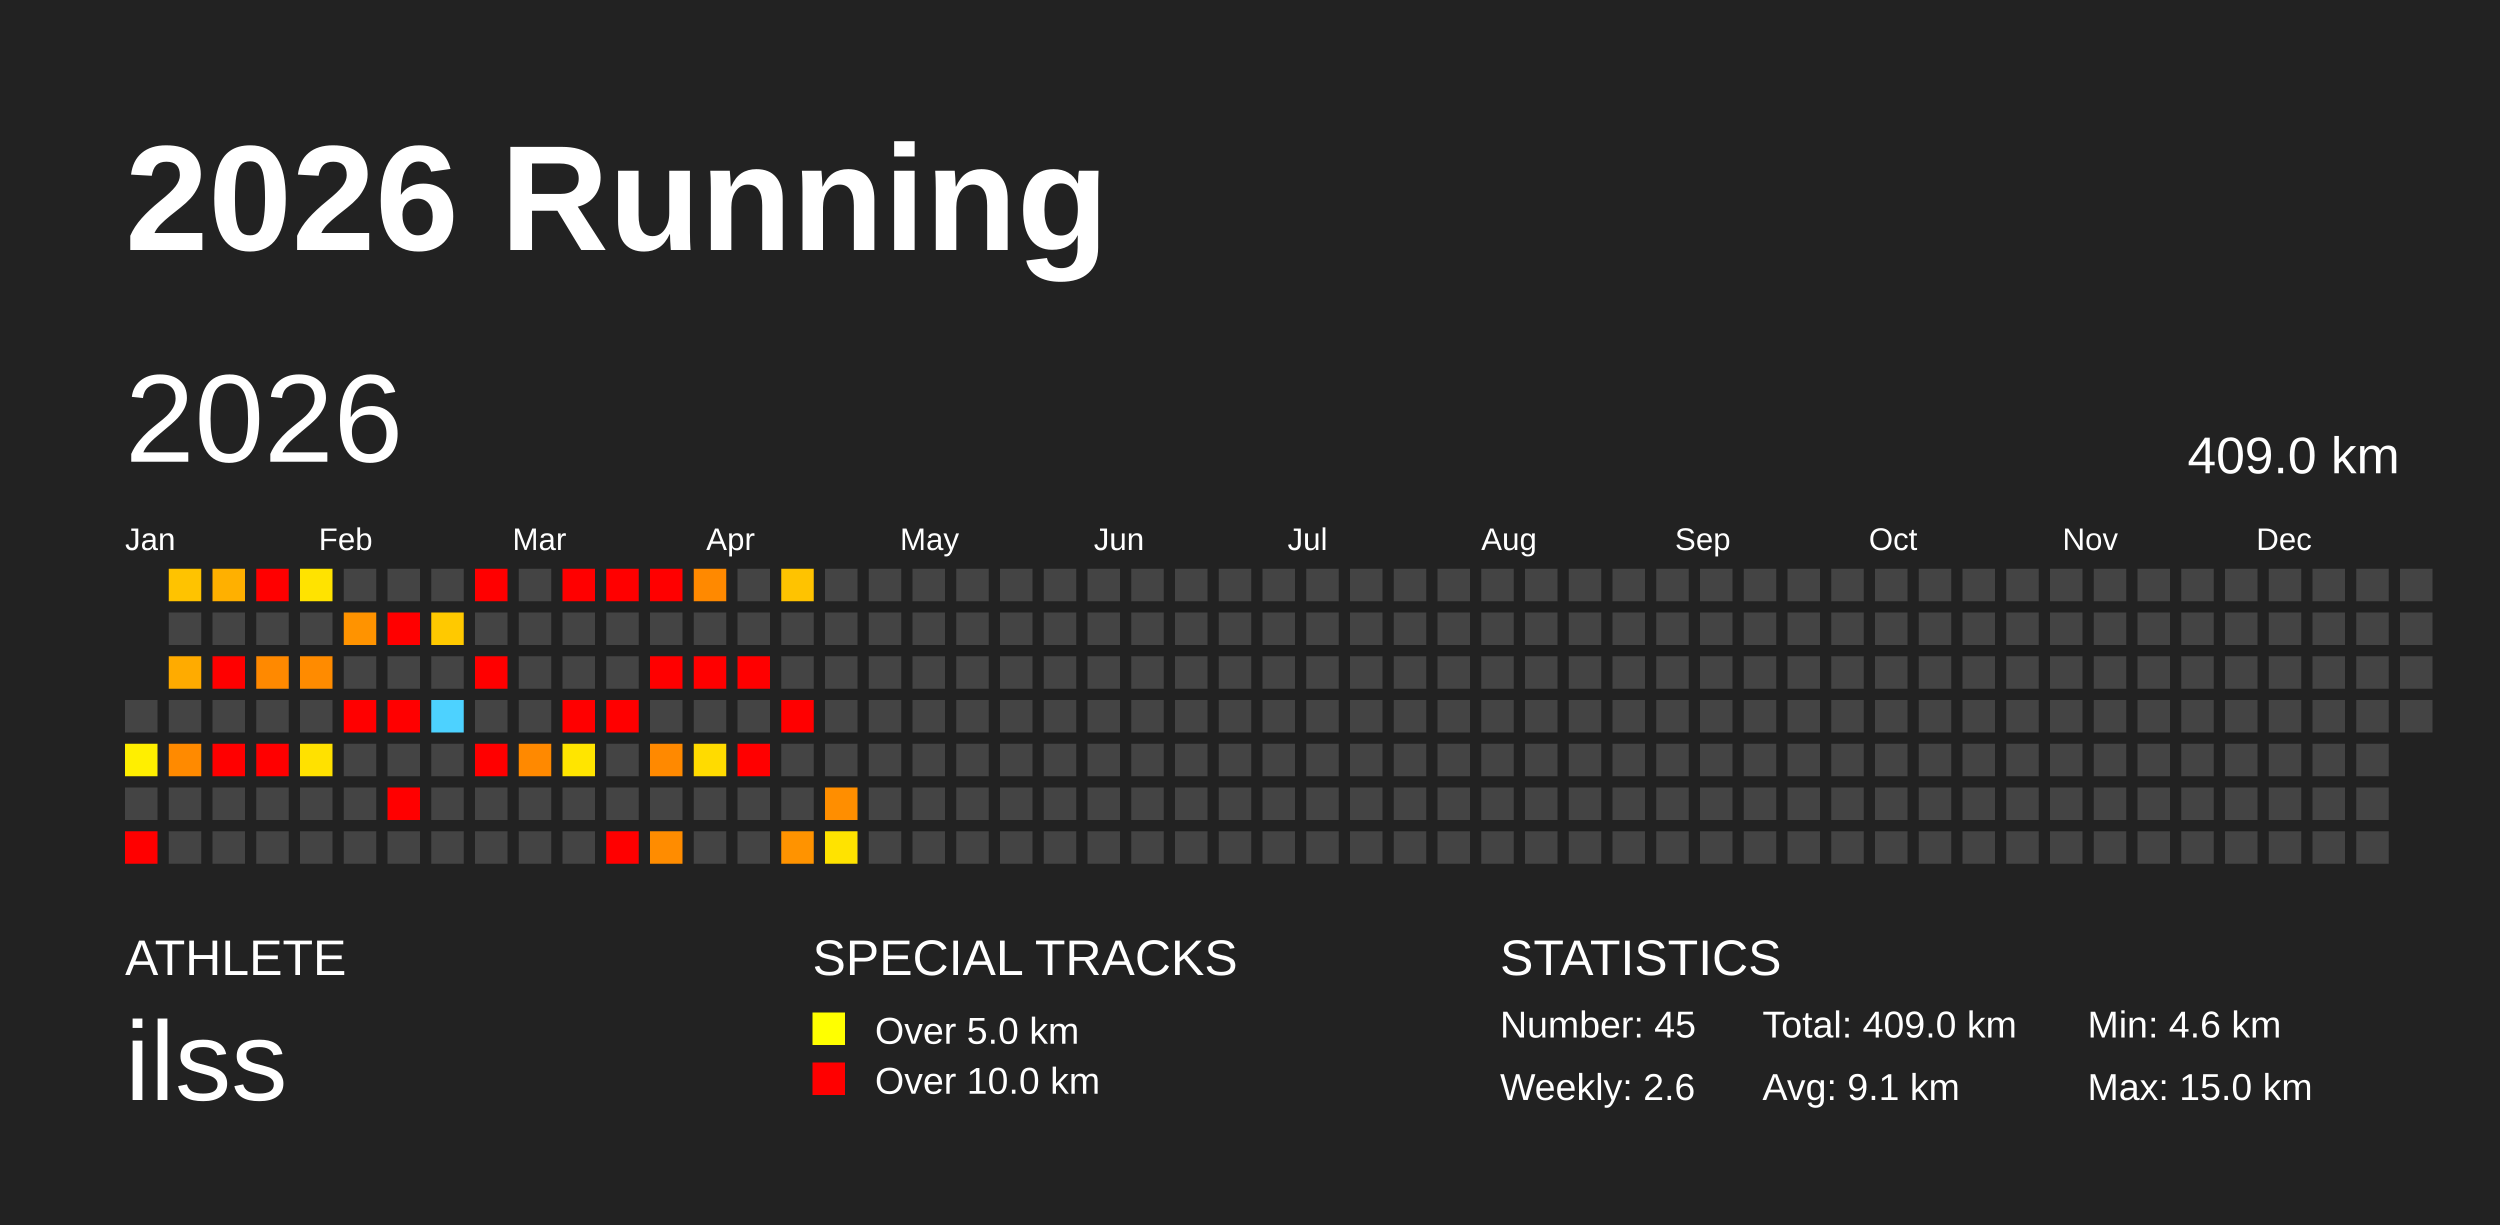
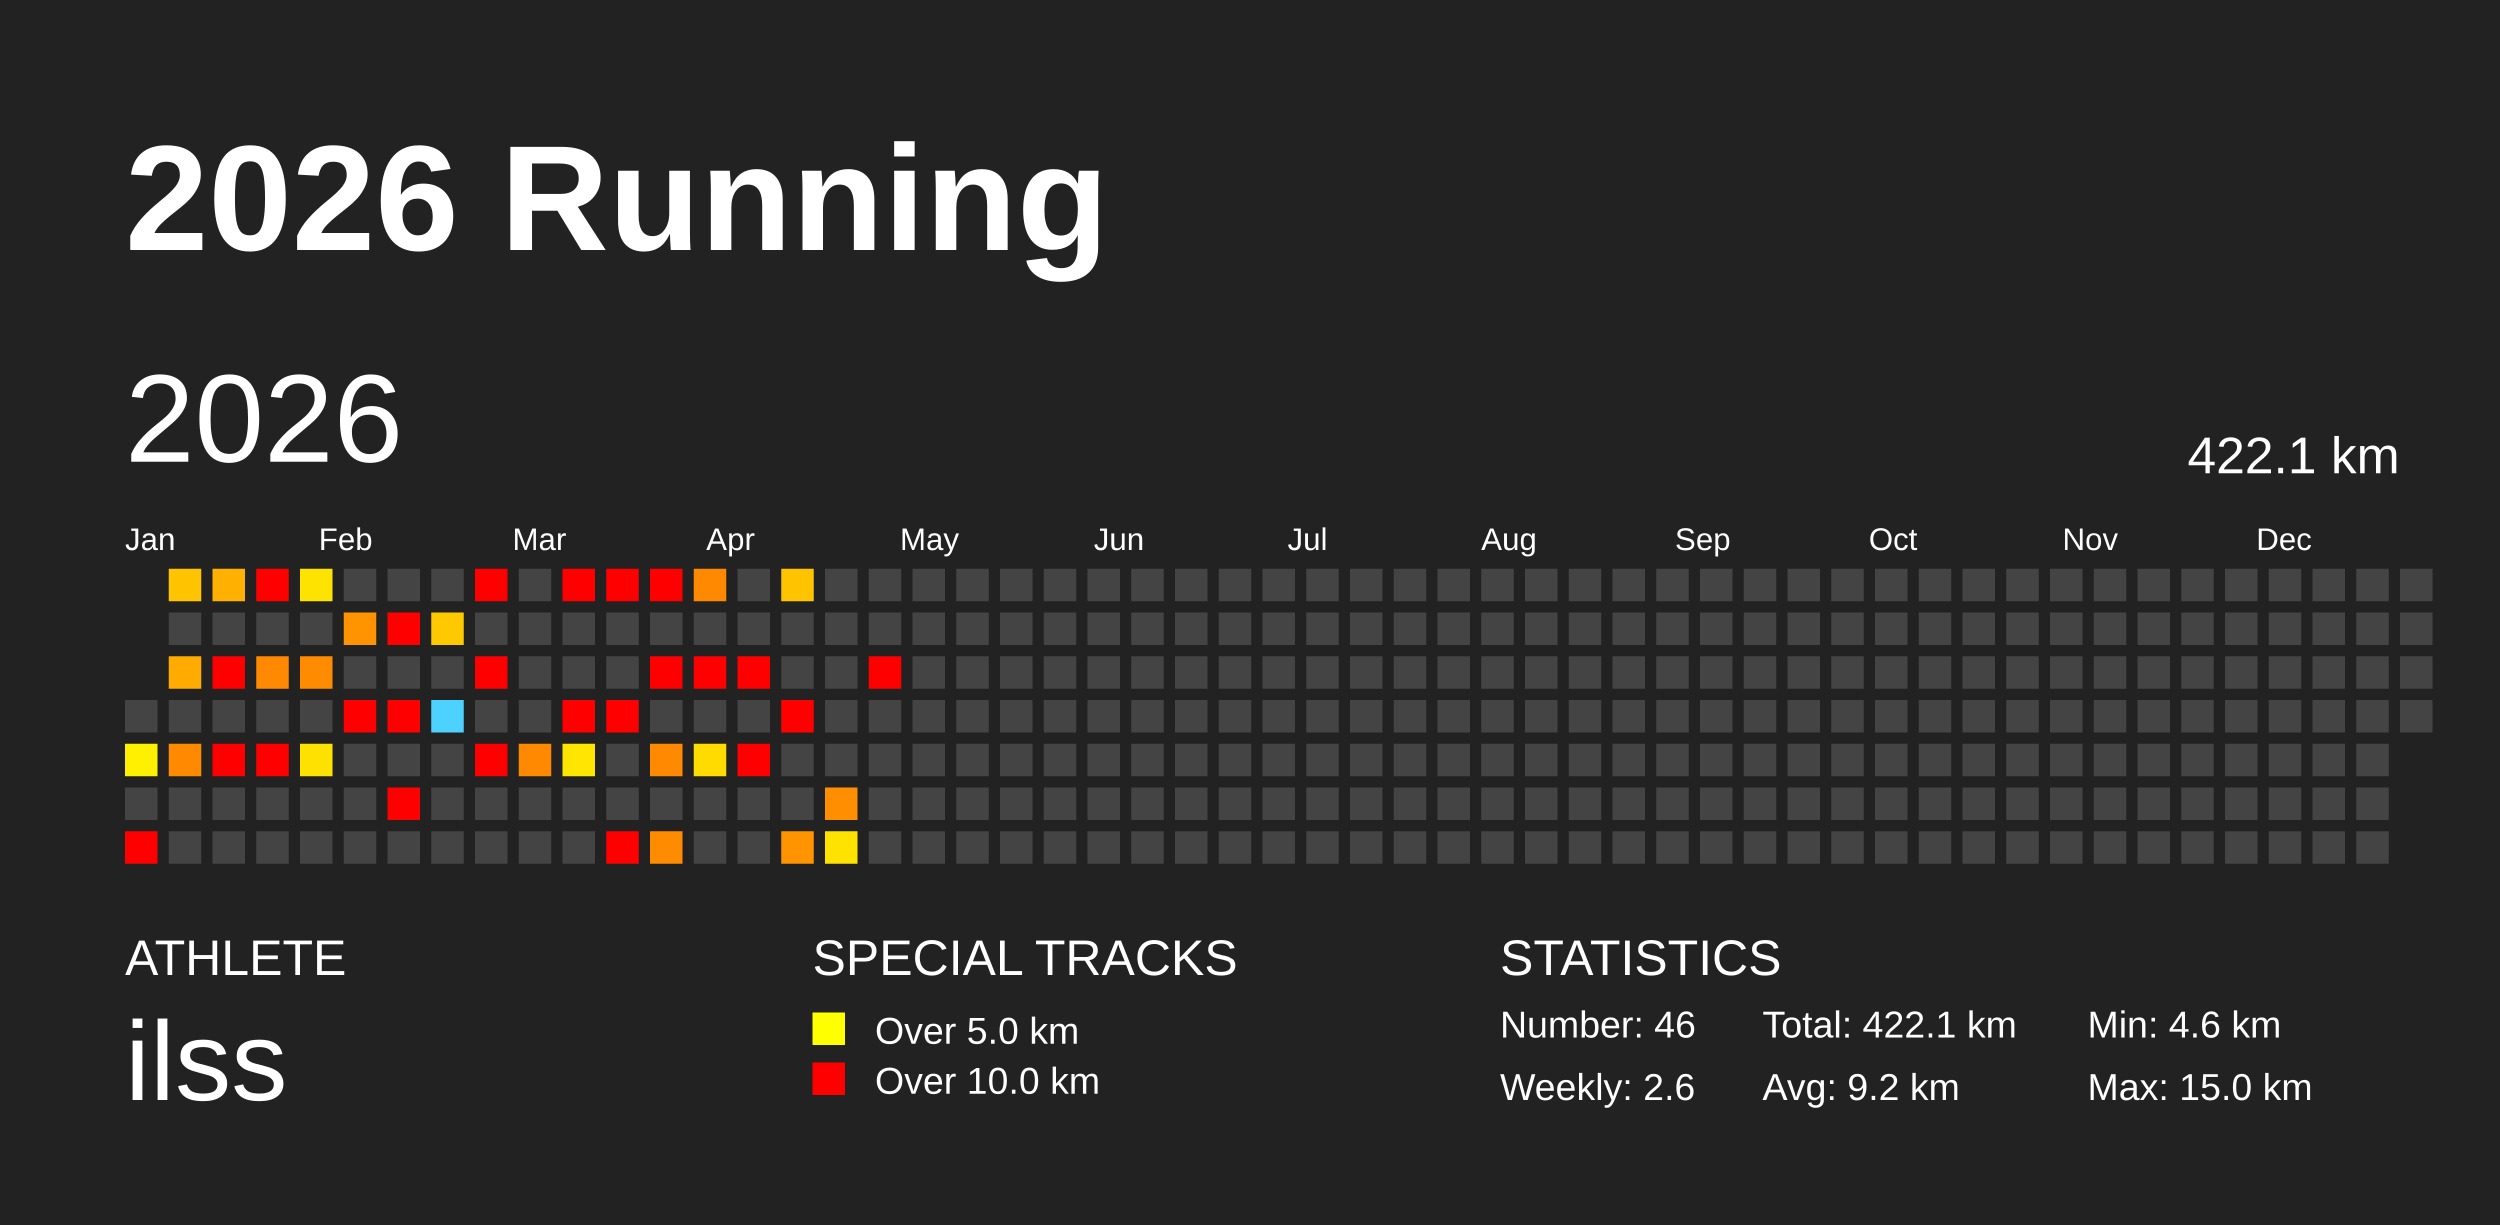
<svg xmlns="http://www.w3.org/2000/svg" baseProfile="full" height="98mm" version="1.1" viewBox="0,0,200,98" width="200mm">
  <defs />
  <rect fill="#222222" height="98" width="200" x="0" y="0" />
  <text fill="#FFFFFF" style="font-size:12px; font-family:Arial; font-weight:bold;" x="10" y="20">2026 Running</text>
  <text fill="#FFFFFF" style="font-size:4px; font-family:Arial" x="10" y="78">ATHLETE</text>
  <text fill="#FFFFFF" style="font-size:9px; font-family:Arial" x="10" y="88">ilss</text>
  <text fill="#FFFFFF" style="font-size:4px; font-family:Arial" x="65" y="78">SPECIAL TRACKS</text>
  <rect fill="yellow" height="2.6" width="2.6" x="65" y="81" />
  <text fill="#FFFFFF" style="font-size:3px; font-family:Arial" x="70" y="83.5">Over 5.0 km</text>
  <rect fill="red" height="2.6" width="2.6" x="65" y="85" />
  <text fill="#FFFFFF" style="font-size:3px; font-family:Arial" x="70" y="87.5">Over 10.0 km</text>
  <text fill="#FFFFFF" style="font-size:4px; font-family:Arial" x="120" y="78">STATISTICS</text>
-   <text fill="#FFFFFF" style="font-size:3px; font-family:Arial" x="120" y="83">Number: 45</text>
+   <text fill="#FFFFFF" style="font-size:3px; font-family:Arial" x="120" y="83">Number: 46</text>
  <text fill="#FFFFFF" style="font-size:3px; font-family:Arial" x="120" y="88">Weekly: 2.6</text>
-   <text fill="#FFFFFF" style="font-size:3px; font-family:Arial" x="141" y="83">Total: 409.0 km</text>
-   <text fill="#FFFFFF" style="font-size:3px; font-family:Arial" x="141" y="88">Avg: 9.1 km</text>
+   <text fill="#FFFFFF" style="font-size:3px; font-family:Arial" x="141" y="83">Total: 422.1 km</text>
+   <text fill="#FFFFFF" style="font-size:3px; font-family:Arial" x="141" y="88">Avg: 9.2 km</text>
  <text fill="#FFFFFF" style="font-size:3px; font-family:Arial" x="167" y="83">Min: 4.6 km</text>
  <text fill="#FFFFFF" style="font-size:3px; font-family:Arial" x="167" y="88">Max: 15.0 km</text>
  <text dominant-baseline="hanging" fill="#FFFFFF" style="font-size:10.0px; font-family:Arial;" x="10" y="30">2026</text>
-   <text dominant-baseline="hanging" fill="#FFFFFF" style="font-size:4.125px; font-family:Arial;" x="175" y="35">409.0 km</text>
+   <text dominant-baseline="hanging" fill="#FFFFFF" style="font-size:4.125px; font-family:Arial;" x="175" y="35">422.1 km</text>
  <text fill="#FFFFFF" style="font-size:2.5px; font-family:Arial" x="10.0" y="44">Jan</text>
  <text fill="#FFFFFF" style="font-size:2.5px; font-family:Arial" x="25.5" y="44">Feb</text>
  <text fill="#FFFFFF" style="font-size:2.5px; font-family:Arial" x="41.0" y="44">Mar</text>
  <text fill="#FFFFFF" style="font-size:2.5px; font-family:Arial" x="56.5" y="44">Apr</text>
  <text fill="#FFFFFF" style="font-size:2.5px; font-family:Arial" x="72.0" y="44">May</text>
  <text fill="#FFFFFF" style="font-size:2.5px; font-family:Arial" x="87.5" y="44">Jun</text>
  <text fill="#FFFFFF" style="font-size:2.5px; font-family:Arial" x="103.0" y="44">Jul</text>
  <text fill="#FFFFFF" style="font-size:2.5px; font-family:Arial" x="118.5" y="44">Aug</text>
  <text fill="#FFFFFF" style="font-size:2.5px; font-family:Arial" x="134.0" y="44">Sep</text>
  <text fill="#FFFFFF" style="font-size:2.5px; font-family:Arial" x="149.5" y="44">Oct</text>
  <text fill="#FFFFFF" style="font-size:2.5px; font-family:Arial" x="165.0" y="44">Nov</text>
  <text fill="#FFFFFF" style="font-size:2.5px; font-family:Arial" x="180.5" y="44">Dec</text>
  <rect fill="#444444" height="2.6" width="2.6" x="10.0" y="56.0" />
  <rect fill="#ffef00" height="2.6" width="2.6" x="10.0" y="59.5" />
  <rect fill="#444444" height="2.6" width="2.6" x="10.0" y="63.0" />
  <rect fill="red" height="2.6" width="2.6" x="10.0" y="66.5" />
  <rect fill="#ffc300" height="2.6" width="2.6" x="13.5" y="45.5" />
  <rect fill="#444444" height="2.6" width="2.6" x="13.5" y="49.0" />
  <rect fill="#ffab00" height="2.6" width="2.6" x="13.5" y="52.5" />
  <rect fill="#444444" height="2.6" width="2.6" x="13.5" y="56.0" />
  <rect fill="#ff8a00" height="2.6" width="2.6" x="13.5" y="59.5" />
  <rect fill="#444444" height="2.6" width="2.6" x="13.5" y="63.0" />
  <rect fill="#444444" height="2.6" width="2.6" x="13.5" y="66.5" />
  <rect fill="#ffb000" height="2.6" width="2.6" x="17.0" y="45.5" />
  <rect fill="#444444" height="2.6" width="2.6" x="17.0" y="49.0" />
  <rect fill="red" height="2.6" width="2.6" x="17.0" y="52.5" />
  <rect fill="#444444" height="2.6" width="2.6" x="17.0" y="56.0" />
  <rect fill="red" height="2.6" width="2.6" x="17.0" y="59.5" />
  <rect fill="#444444" height="2.6" width="2.6" x="17.0" y="63.0" />
  <rect fill="#444444" height="2.6" width="2.6" x="17.0" y="66.5" />
  <rect fill="red" height="2.6" width="2.6" x="20.5" y="45.5" />
  <rect fill="#444444" height="2.6" width="2.6" x="20.5" y="49.0" />
  <rect fill="#ff8900" height="2.6" width="2.6" x="20.5" y="52.5" />
  <rect fill="#444444" height="2.6" width="2.6" x="20.5" y="56.0" />
  <rect fill="red" height="2.6" width="2.6" x="20.5" y="59.5" />
  <rect fill="#444444" height="2.6" width="2.6" x="20.5" y="63.0" />
  <rect fill="#444444" height="2.6" width="2.6" x="20.5" y="66.5" />
  <rect fill="#ffe300" height="2.6" width="2.6" x="24.0" y="45.5" />
  <rect fill="#444444" height="2.6" width="2.6" x="24.0" y="49.0" />
  <rect fill="#ff8b00" height="2.6" width="2.6" x="24.0" y="52.5" />
  <rect fill="#444444" height="2.6" width="2.6" x="24.0" y="56.0" />
  <rect fill="#ffe100" height="2.6" width="2.6" x="24.0" y="59.5" />
  <rect fill="#444444" height="2.6" width="2.6" x="24.0" y="63.0" />
  <rect fill="#444444" height="2.6" width="2.6" x="24.0" y="66.5" />
  <rect fill="#444444" height="2.6" width="2.6" x="27.5" y="45.5" />
  <rect fill="#ff9300" height="2.6" width="2.6" x="27.5" y="49.0" />
  <rect fill="#444444" height="2.6" width="2.6" x="27.5" y="52.5" />
  <rect fill="red" height="2.6" width="2.6" x="27.5" y="56.0" />
  <rect fill="#444444" height="2.6" width="2.6" x="27.5" y="59.5" />
  <rect fill="#444444" height="2.6" width="2.6" x="27.5" y="63.0" />
  <rect fill="#444444" height="2.6" width="2.6" x="27.5" y="66.5" />
  <rect fill="#444444" height="2.6" width="2.6" x="31.0" y="45.5" />
  <rect fill="red" height="2.6" width="2.6" x="31.0" y="49.0" />
  <rect fill="#444444" height="2.6" width="2.6" x="31.0" y="52.5" />
  <rect fill="red" height="2.6" width="2.6" x="31.0" y="56.0" />
  <rect fill="#444444" height="2.6" width="2.6" x="31.0" y="59.5" />
  <rect fill="red" height="2.6" width="2.6" x="31.0" y="63.0" />
  <rect fill="#444444" height="2.6" width="2.6" x="31.0" y="66.5" />
  <rect fill="#444444" height="2.6" width="2.6" x="34.5" y="45.5" />
  <rect fill="#ffc900" height="2.6" width="2.6" x="34.5" y="49.0" />
  <rect fill="#444444" height="2.6" width="2.6" x="34.5" y="52.5" />
  <rect fill="#4dd2ff" height="2.6" width="2.6" x="34.5" y="56.0" />
  <rect fill="#444444" height="2.6" width="2.6" x="34.5" y="59.5" />
  <rect fill="#444444" height="2.6" width="2.6" x="34.5" y="63.0" />
  <rect fill="#444444" height="2.6" width="2.6" x="34.5" y="66.5" />
  <rect fill="red" height="2.6" width="2.6" x="38.0" y="45.5" />
  <rect fill="#444444" height="2.6" width="2.6" x="38.0" y="49.0" />
  <rect fill="red" height="2.6" width="2.6" x="38.0" y="52.5" />
  <rect fill="#444444" height="2.6" width="2.6" x="38.0" y="56.0" />
  <rect fill="red" height="2.6" width="2.6" x="38.0" y="59.5" />
  <rect fill="#444444" height="2.6" width="2.6" x="38.0" y="63.0" />
  <rect fill="#444444" height="2.6" width="2.6" x="38.0" y="66.5" />
  <rect fill="#444444" height="2.6" width="2.6" x="41.5" y="45.5" />
  <rect fill="#444444" height="2.6" width="2.6" x="41.5" y="49.0" />
  <rect fill="#444444" height="2.6" width="2.6" x="41.5" y="52.5" />
  <rect fill="#444444" height="2.6" width="2.6" x="41.5" y="56.0" />
  <rect fill="#ff8900" height="2.6" width="2.6" x="41.5" y="59.5" />
  <rect fill="#444444" height="2.6" width="2.6" x="41.5" y="63.0" />
  <rect fill="#444444" height="2.6" width="2.6" x="41.5" y="66.5" />
  <rect fill="red" height="2.6" width="2.6" x="45.0" y="45.5" />
  <rect fill="#444444" height="2.6" width="2.6" x="45.0" y="49.0" />
  <rect fill="#444444" height="2.6" width="2.6" x="45.0" y="52.5" />
  <rect fill="red" height="2.6" width="2.6" x="45.0" y="56.0" />
  <rect fill="#ffe500" height="2.6" width="2.6" x="45.0" y="59.5" />
  <rect fill="#444444" height="2.6" width="2.6" x="45.0" y="63.0" />
  <rect fill="#444444" height="2.6" width="2.6" x="45.0" y="66.5" />
  <rect fill="red" height="2.6" width="2.6" x="48.5" y="45.5" />
  <rect fill="#444444" height="2.6" width="2.6" x="48.5" y="49.0" />
  <rect fill="#444444" height="2.6" width="2.6" x="48.5" y="52.5" />
  <rect fill="red" height="2.6" width="2.6" x="48.5" y="56.0" />
  <rect fill="#444444" height="2.6" width="2.6" x="48.5" y="59.5" />
  <rect fill="#444444" height="2.6" width="2.6" x="48.5" y="63.0" />
  <rect fill="red" height="2.6" width="2.6" x="48.5" y="66.5" />
  <rect fill="red" height="2.6" width="2.6" x="52.0" y="45.5" />
  <rect fill="#444444" height="2.6" width="2.6" x="52.0" y="49.0" />
  <rect fill="red" height="2.6" width="2.6" x="52.0" y="52.5" />
  <rect fill="#444444" height="2.6" width="2.6" x="52.0" y="56.0" />
  <rect fill="#ff8900" height="2.6" width="2.6" x="52.0" y="59.5" />
  <rect fill="#444444" height="2.6" width="2.6" x="52.0" y="63.0" />
  <rect fill="#ff8c00" height="2.6" width="2.6" x="52.0" y="66.5" />
  <rect fill="#ff8900" height="2.6" width="2.6" x="55.5" y="45.5" />
  <rect fill="#444444" height="2.6" width="2.6" x="55.5" y="49.0" />
  <rect fill="red" height="2.6" width="2.6" x="55.5" y="52.5" />
  <rect fill="#444444" height="2.6" width="2.6" x="55.5" y="56.0" />
  <rect fill="#ffdb00" height="2.6" width="2.6" x="55.5" y="59.5" />
  <rect fill="#444444" height="2.6" width="2.6" x="55.5" y="63.0" />
  <rect fill="#444444" height="2.6" width="2.6" x="55.5" y="66.5" />
  <rect fill="#444444" height="2.6" width="2.6" x="59.0" y="45.5" />
  <rect fill="#444444" height="2.6" width="2.6" x="59.0" y="49.0" />
  <rect fill="red" height="2.6" width="2.6" x="59.0" y="52.5" />
  <rect fill="#444444" height="2.6" width="2.6" x="59.0" y="56.0" />
  <rect fill="red" height="2.6" width="2.6" x="59.0" y="59.5" />
  <rect fill="#444444" height="2.6" width="2.6" x="59.0" y="63.0" />
  <rect fill="#444444" height="2.6" width="2.6" x="59.0" y="66.5" />
  <rect fill="#ffc300" height="2.6" width="2.6" x="62.5" y="45.5" />
  <rect fill="#444444" height="2.6" width="2.6" x="62.5" y="49.0" />
  <rect fill="#444444" height="2.6" width="2.6" x="62.5" y="52.5" />
  <rect fill="red" height="2.6" width="2.6" x="62.5" y="56.0" />
  <rect fill="#444444" height="2.6" width="2.6" x="62.5" y="59.5" />
  <rect fill="#444444" height="2.6" width="2.6" x="62.5" y="63.0" />
  <rect fill="#ff9300" height="2.6" width="2.6" x="62.5" y="66.5" />
  <rect fill="#444444" height="2.6" width="2.6" x="66.0" y="45.5" />
  <rect fill="#444444" height="2.6" width="2.6" x="66.0" y="49.0" />
  <rect fill="#444444" height="2.6" width="2.6" x="66.0" y="52.5" />
  <rect fill="#444444" height="2.6" width="2.6" x="66.0" y="56.0" />
  <rect fill="#444444" height="2.6" width="2.6" x="66.0" y="59.5" />
  <rect fill="#ff8e00" height="2.6" width="2.6" x="66.0" y="63.0" />
  <rect fill="#ffe300" height="2.6" width="2.6" x="66.0" y="66.5" />
  <rect fill="#444444" height="2.6" width="2.6" x="69.5" y="45.5" />
  <rect fill="#444444" height="2.6" width="2.6" x="69.5" y="49.0" />
-   <rect fill="#444444" height="2.6" width="2.6" x="69.5" y="52.5" />
+   <rect fill="red" height="2.6" width="2.6" x="69.5" y="52.5" />
  <rect fill="#444444" height="2.6" width="2.6" x="69.5" y="56.0" />
  <rect fill="#444444" height="2.6" width="2.6" x="69.5" y="59.5" />
  <rect fill="#444444" height="2.6" width="2.6" x="69.5" y="63.0" />
  <rect fill="#444444" height="2.6" width="2.6" x="69.5" y="66.5" />
  <rect fill="#444444" height="2.6" width="2.6" x="73.0" y="45.5" />
  <rect fill="#444444" height="2.6" width="2.6" x="73.0" y="49.0" />
  <rect fill="#444444" height="2.6" width="2.6" x="73.0" y="52.5" />
  <rect fill="#444444" height="2.6" width="2.6" x="73.0" y="56.0" />
  <rect fill="#444444" height="2.6" width="2.6" x="73.0" y="59.5" />
  <rect fill="#444444" height="2.6" width="2.6" x="73.0" y="63.0" />
  <rect fill="#444444" height="2.6" width="2.6" x="73.0" y="66.5" />
  <rect fill="#444444" height="2.6" width="2.6" x="76.5" y="45.5" />
  <rect fill="#444444" height="2.6" width="2.6" x="76.5" y="49.0" />
  <rect fill="#444444" height="2.6" width="2.6" x="76.5" y="52.5" />
  <rect fill="#444444" height="2.6" width="2.6" x="76.5" y="56.0" />
  <rect fill="#444444" height="2.6" width="2.6" x="76.5" y="59.5" />
  <rect fill="#444444" height="2.6" width="2.6" x="76.5" y="63.0" />
  <rect fill="#444444" height="2.6" width="2.6" x="76.5" y="66.5" />
  <rect fill="#444444" height="2.6" width="2.6" x="80.0" y="45.5" />
  <rect fill="#444444" height="2.6" width="2.6" x="80.0" y="49.0" />
  <rect fill="#444444" height="2.6" width="2.6" x="80.0" y="52.5" />
  <rect fill="#444444" height="2.6" width="2.6" x="80.0" y="56.0" />
  <rect fill="#444444" height="2.6" width="2.6" x="80.0" y="59.5" />
  <rect fill="#444444" height="2.6" width="2.6" x="80.0" y="63.0" />
  <rect fill="#444444" height="2.6" width="2.6" x="80.0" y="66.5" />
  <rect fill="#444444" height="2.6" width="2.6" x="83.5" y="45.5" />
  <rect fill="#444444" height="2.6" width="2.6" x="83.5" y="49.0" />
  <rect fill="#444444" height="2.6" width="2.6" x="83.5" y="52.5" />
  <rect fill="#444444" height="2.6" width="2.6" x="83.5" y="56.0" />
  <rect fill="#444444" height="2.6" width="2.6" x="83.5" y="59.5" />
  <rect fill="#444444" height="2.6" width="2.6" x="83.5" y="63.0" />
  <rect fill="#444444" height="2.6" width="2.6" x="83.5" y="66.5" />
  <rect fill="#444444" height="2.6" width="2.6" x="87.0" y="45.5" />
  <rect fill="#444444" height="2.6" width="2.6" x="87.0" y="49.0" />
  <rect fill="#444444" height="2.6" width="2.6" x="87.0" y="52.5" />
  <rect fill="#444444" height="2.6" width="2.6" x="87.0" y="56.0" />
  <rect fill="#444444" height="2.6" width="2.6" x="87.0" y="59.5" />
  <rect fill="#444444" height="2.6" width="2.6" x="87.0" y="63.0" />
  <rect fill="#444444" height="2.6" width="2.6" x="87.0" y="66.5" />
  <rect fill="#444444" height="2.6" width="2.6" x="90.5" y="45.5" />
  <rect fill="#444444" height="2.6" width="2.6" x="90.5" y="49.0" />
  <rect fill="#444444" height="2.6" width="2.6" x="90.5" y="52.5" />
  <rect fill="#444444" height="2.6" width="2.6" x="90.5" y="56.0" />
  <rect fill="#444444" height="2.6" width="2.6" x="90.5" y="59.5" />
  <rect fill="#444444" height="2.6" width="2.6" x="90.5" y="63.0" />
  <rect fill="#444444" height="2.6" width="2.6" x="90.5" y="66.5" />
  <rect fill="#444444" height="2.6" width="2.6" x="94.0" y="45.5" />
  <rect fill="#444444" height="2.6" width="2.6" x="94.0" y="49.0" />
  <rect fill="#444444" height="2.6" width="2.6" x="94.0" y="52.5" />
  <rect fill="#444444" height="2.6" width="2.6" x="94.0" y="56.0" />
  <rect fill="#444444" height="2.6" width="2.6" x="94.0" y="59.5" />
  <rect fill="#444444" height="2.6" width="2.6" x="94.0" y="63.0" />
  <rect fill="#444444" height="2.6" width="2.6" x="94.0" y="66.5" />
  <rect fill="#444444" height="2.6" width="2.6" x="97.5" y="45.5" />
  <rect fill="#444444" height="2.6" width="2.6" x="97.5" y="49.0" />
  <rect fill="#444444" height="2.6" width="2.6" x="97.5" y="52.5" />
  <rect fill="#444444" height="2.6" width="2.6" x="97.5" y="56.0" />
  <rect fill="#444444" height="2.6" width="2.6" x="97.5" y="59.5" />
  <rect fill="#444444" height="2.6" width="2.6" x="97.5" y="63.0" />
  <rect fill="#444444" height="2.6" width="2.6" x="97.5" y="66.5" />
  <rect fill="#444444" height="2.6" width="2.6" x="101.0" y="45.5" />
  <rect fill="#444444" height="2.6" width="2.6" x="101.0" y="49.0" />
  <rect fill="#444444" height="2.6" width="2.6" x="101.0" y="52.5" />
  <rect fill="#444444" height="2.6" width="2.6" x="101.0" y="56.0" />
  <rect fill="#444444" height="2.6" width="2.6" x="101.0" y="59.5" />
  <rect fill="#444444" height="2.6" width="2.6" x="101.0" y="63.0" />
  <rect fill="#444444" height="2.6" width="2.6" x="101.0" y="66.5" />
  <rect fill="#444444" height="2.6" width="2.6" x="104.5" y="45.5" />
  <rect fill="#444444" height="2.6" width="2.6" x="104.5" y="49.0" />
  <rect fill="#444444" height="2.6" width="2.6" x="104.5" y="52.5" />
  <rect fill="#444444" height="2.6" width="2.6" x="104.5" y="56.0" />
  <rect fill="#444444" height="2.6" width="2.6" x="104.5" y="59.5" />
  <rect fill="#444444" height="2.6" width="2.6" x="104.5" y="63.0" />
  <rect fill="#444444" height="2.6" width="2.6" x="104.5" y="66.5" />
  <rect fill="#444444" height="2.6" width="2.6" x="108.0" y="45.5" />
  <rect fill="#444444" height="2.6" width="2.6" x="108.0" y="49.0" />
  <rect fill="#444444" height="2.6" width="2.6" x="108.0" y="52.5" />
  <rect fill="#444444" height="2.6" width="2.6" x="108.0" y="56.0" />
  <rect fill="#444444" height="2.6" width="2.6" x="108.0" y="59.5" />
  <rect fill="#444444" height="2.6" width="2.6" x="108.0" y="63.0" />
  <rect fill="#444444" height="2.6" width="2.6" x="108.0" y="66.5" />
  <rect fill="#444444" height="2.6" width="2.6" x="111.5" y="45.5" />
  <rect fill="#444444" height="2.6" width="2.6" x="111.5" y="49.0" />
  <rect fill="#444444" height="2.6" width="2.6" x="111.5" y="52.5" />
  <rect fill="#444444" height="2.6" width="2.6" x="111.5" y="56.0" />
  <rect fill="#444444" height="2.6" width="2.6" x="111.5" y="59.5" />
  <rect fill="#444444" height="2.6" width="2.6" x="111.5" y="63.0" />
  <rect fill="#444444" height="2.6" width="2.6" x="111.5" y="66.5" />
  <rect fill="#444444" height="2.6" width="2.6" x="115.0" y="45.5" />
  <rect fill="#444444" height="2.6" width="2.6" x="115.0" y="49.0" />
  <rect fill="#444444" height="2.6" width="2.6" x="115.0" y="52.5" />
  <rect fill="#444444" height="2.6" width="2.6" x="115.0" y="56.0" />
  <rect fill="#444444" height="2.6" width="2.6" x="115.0" y="59.5" />
  <rect fill="#444444" height="2.6" width="2.6" x="115.0" y="63.0" />
  <rect fill="#444444" height="2.6" width="2.6" x="115.0" y="66.5" />
  <rect fill="#444444" height="2.6" width="2.6" x="118.5" y="45.5" />
  <rect fill="#444444" height="2.6" width="2.6" x="118.5" y="49.0" />
  <rect fill="#444444" height="2.6" width="2.6" x="118.5" y="52.5" />
  <rect fill="#444444" height="2.6" width="2.6" x="118.5" y="56.0" />
  <rect fill="#444444" height="2.6" width="2.6" x="118.5" y="59.5" />
  <rect fill="#444444" height="2.6" width="2.6" x="118.5" y="63.0" />
  <rect fill="#444444" height="2.6" width="2.6" x="118.5" y="66.5" />
  <rect fill="#444444" height="2.6" width="2.6" x="122.0" y="45.5" />
  <rect fill="#444444" height="2.6" width="2.6" x="122.0" y="49.0" />
  <rect fill="#444444" height="2.6" width="2.6" x="122.0" y="52.5" />
  <rect fill="#444444" height="2.6" width="2.6" x="122.0" y="56.0" />
  <rect fill="#444444" height="2.6" width="2.6" x="122.0" y="59.5" />
  <rect fill="#444444" height="2.6" width="2.6" x="122.0" y="63.0" />
  <rect fill="#444444" height="2.6" width="2.6" x="122.0" y="66.5" />
  <rect fill="#444444" height="2.6" width="2.6" x="125.5" y="45.5" />
  <rect fill="#444444" height="2.6" width="2.6" x="125.5" y="49.0" />
  <rect fill="#444444" height="2.6" width="2.6" x="125.5" y="52.5" />
  <rect fill="#444444" height="2.6" width="2.6" x="125.5" y="56.0" />
  <rect fill="#444444" height="2.6" width="2.6" x="125.5" y="59.5" />
  <rect fill="#444444" height="2.6" width="2.6" x="125.5" y="63.0" />
  <rect fill="#444444" height="2.6" width="2.6" x="125.5" y="66.5" />
  <rect fill="#444444" height="2.6" width="2.6" x="129.0" y="45.5" />
  <rect fill="#444444" height="2.6" width="2.6" x="129.0" y="49.0" />
  <rect fill="#444444" height="2.6" width="2.6" x="129.0" y="52.5" />
  <rect fill="#444444" height="2.6" width="2.6" x="129.0" y="56.0" />
  <rect fill="#444444" height="2.6" width="2.6" x="129.0" y="59.5" />
  <rect fill="#444444" height="2.6" width="2.6" x="129.0" y="63.0" />
  <rect fill="#444444" height="2.6" width="2.6" x="129.0" y="66.5" />
  <rect fill="#444444" height="2.6" width="2.6" x="132.5" y="45.5" />
  <rect fill="#444444" height="2.6" width="2.6" x="132.5" y="49.0" />
  <rect fill="#444444" height="2.6" width="2.6" x="132.5" y="52.5" />
  <rect fill="#444444" height="2.6" width="2.6" x="132.5" y="56.0" />
  <rect fill="#444444" height="2.6" width="2.6" x="132.5" y="59.5" />
  <rect fill="#444444" height="2.6" width="2.6" x="132.5" y="63.0" />
  <rect fill="#444444" height="2.6" width="2.6" x="132.5" y="66.5" />
  <rect fill="#444444" height="2.6" width="2.6" x="136.0" y="45.5" />
  <rect fill="#444444" height="2.6" width="2.6" x="136.0" y="49.0" />
  <rect fill="#444444" height="2.6" width="2.6" x="136.0" y="52.5" />
  <rect fill="#444444" height="2.6" width="2.6" x="136.0" y="56.0" />
  <rect fill="#444444" height="2.6" width="2.6" x="136.0" y="59.5" />
  <rect fill="#444444" height="2.6" width="2.6" x="136.0" y="63.0" />
  <rect fill="#444444" height="2.6" width="2.6" x="136.0" y="66.5" />
  <rect fill="#444444" height="2.6" width="2.6" x="139.5" y="45.5" />
  <rect fill="#444444" height="2.6" width="2.6" x="139.5" y="49.0" />
  <rect fill="#444444" height="2.6" width="2.6" x="139.5" y="52.5" />
  <rect fill="#444444" height="2.6" width="2.6" x="139.5" y="56.0" />
  <rect fill="#444444" height="2.6" width="2.6" x="139.5" y="59.5" />
  <rect fill="#444444" height="2.6" width="2.6" x="139.5" y="63.0" />
  <rect fill="#444444" height="2.6" width="2.6" x="139.5" y="66.5" />
  <rect fill="#444444" height="2.6" width="2.6" x="143.0" y="45.5" />
  <rect fill="#444444" height="2.6" width="2.6" x="143.0" y="49.0" />
  <rect fill="#444444" height="2.6" width="2.6" x="143.0" y="52.5" />
  <rect fill="#444444" height="2.6" width="2.6" x="143.0" y="56.0" />
  <rect fill="#444444" height="2.6" width="2.6" x="143.0" y="59.5" />
  <rect fill="#444444" height="2.6" width="2.6" x="143.0" y="63.0" />
  <rect fill="#444444" height="2.6" width="2.6" x="143.0" y="66.5" />
  <rect fill="#444444" height="2.6" width="2.6" x="146.5" y="45.5" />
  <rect fill="#444444" height="2.6" width="2.6" x="146.5" y="49.0" />
  <rect fill="#444444" height="2.6" width="2.6" x="146.5" y="52.5" />
  <rect fill="#444444" height="2.6" width="2.6" x="146.5" y="56.0" />
  <rect fill="#444444" height="2.6" width="2.6" x="146.5" y="59.5" />
  <rect fill="#444444" height="2.6" width="2.6" x="146.5" y="63.0" />
  <rect fill="#444444" height="2.6" width="2.6" x="146.5" y="66.5" />
  <rect fill="#444444" height="2.6" width="2.6" x="150.0" y="45.5" />
  <rect fill="#444444" height="2.6" width="2.6" x="150.0" y="49.0" />
  <rect fill="#444444" height="2.6" width="2.6" x="150.0" y="52.5" />
  <rect fill="#444444" height="2.6" width="2.6" x="150.0" y="56.0" />
  <rect fill="#444444" height="2.6" width="2.6" x="150.0" y="59.5" />
  <rect fill="#444444" height="2.6" width="2.6" x="150.0" y="63.0" />
  <rect fill="#444444" height="2.6" width="2.6" x="150.0" y="66.5" />
  <rect fill="#444444" height="2.6" width="2.6" x="153.5" y="45.5" />
  <rect fill="#444444" height="2.6" width="2.6" x="153.5" y="49.0" />
  <rect fill="#444444" height="2.6" width="2.6" x="153.5" y="52.5" />
  <rect fill="#444444" height="2.6" width="2.6" x="153.5" y="56.0" />
  <rect fill="#444444" height="2.6" width="2.6" x="153.5" y="59.5" />
  <rect fill="#444444" height="2.6" width="2.6" x="153.5" y="63.0" />
  <rect fill="#444444" height="2.6" width="2.6" x="153.5" y="66.5" />
  <rect fill="#444444" height="2.6" width="2.6" x="157.0" y="45.5" />
  <rect fill="#444444" height="2.6" width="2.6" x="157.0" y="49.0" />
  <rect fill="#444444" height="2.6" width="2.6" x="157.0" y="52.5" />
  <rect fill="#444444" height="2.6" width="2.6" x="157.0" y="56.0" />
  <rect fill="#444444" height="2.6" width="2.6" x="157.0" y="59.5" />
  <rect fill="#444444" height="2.6" width="2.6" x="157.0" y="63.0" />
  <rect fill="#444444" height="2.6" width="2.6" x="157.0" y="66.5" />
  <rect fill="#444444" height="2.6" width="2.6" x="160.5" y="45.5" />
  <rect fill="#444444" height="2.6" width="2.6" x="160.5" y="49.0" />
  <rect fill="#444444" height="2.6" width="2.6" x="160.5" y="52.5" />
  <rect fill="#444444" height="2.6" width="2.6" x="160.5" y="56.0" />
  <rect fill="#444444" height="2.6" width="2.6" x="160.5" y="59.5" />
  <rect fill="#444444" height="2.6" width="2.6" x="160.5" y="63.0" />
  <rect fill="#444444" height="2.6" width="2.6" x="160.5" y="66.5" />
  <rect fill="#444444" height="2.6" width="2.6" x="164.0" y="45.5" />
  <rect fill="#444444" height="2.6" width="2.6" x="164.0" y="49.0" />
  <rect fill="#444444" height="2.6" width="2.6" x="164.0" y="52.5" />
  <rect fill="#444444" height="2.6" width="2.6" x="164.0" y="56.0" />
  <rect fill="#444444" height="2.6" width="2.6" x="164.0" y="59.5" />
  <rect fill="#444444" height="2.6" width="2.6" x="164.0" y="63.0" />
  <rect fill="#444444" height="2.6" width="2.6" x="164.0" y="66.5" />
  <rect fill="#444444" height="2.6" width="2.6" x="167.5" y="45.5" />
  <rect fill="#444444" height="2.6" width="2.6" x="167.5" y="49.0" />
  <rect fill="#444444" height="2.6" width="2.6" x="167.5" y="52.5" />
  <rect fill="#444444" height="2.6" width="2.6" x="167.5" y="56.0" />
  <rect fill="#444444" height="2.6" width="2.6" x="167.5" y="59.5" />
  <rect fill="#444444" height="2.6" width="2.6" x="167.5" y="63.0" />
  <rect fill="#444444" height="2.6" width="2.6" x="167.5" y="66.5" />
  <rect fill="#444444" height="2.6" width="2.6" x="171.0" y="45.5" />
  <rect fill="#444444" height="2.6" width="2.6" x="171.0" y="49.0" />
  <rect fill="#444444" height="2.6" width="2.6" x="171.0" y="52.5" />
  <rect fill="#444444" height="2.6" width="2.6" x="171.0" y="56.0" />
  <rect fill="#444444" height="2.6" width="2.6" x="171.0" y="59.5" />
  <rect fill="#444444" height="2.6" width="2.6" x="171.0" y="63.0" />
  <rect fill="#444444" height="2.6" width="2.6" x="171.0" y="66.5" />
  <rect fill="#444444" height="2.6" width="2.6" x="174.5" y="45.5" />
  <rect fill="#444444" height="2.6" width="2.6" x="174.5" y="49.0" />
  <rect fill="#444444" height="2.6" width="2.6" x="174.5" y="52.5" />
  <rect fill="#444444" height="2.6" width="2.6" x="174.5" y="56.0" />
  <rect fill="#444444" height="2.6" width="2.6" x="174.5" y="59.5" />
  <rect fill="#444444" height="2.6" width="2.6" x="174.5" y="63.0" />
  <rect fill="#444444" height="2.6" width="2.6" x="174.5" y="66.5" />
  <rect fill="#444444" height="2.6" width="2.6" x="178.0" y="45.5" />
  <rect fill="#444444" height="2.6" width="2.6" x="178.0" y="49.0" />
  <rect fill="#444444" height="2.6" width="2.6" x="178.0" y="52.5" />
  <rect fill="#444444" height="2.6" width="2.6" x="178.0" y="56.0" />
  <rect fill="#444444" height="2.6" width="2.6" x="178.0" y="59.5" />
  <rect fill="#444444" height="2.6" width="2.6" x="178.0" y="63.0" />
  <rect fill="#444444" height="2.6" width="2.6" x="178.0" y="66.5" />
  <rect fill="#444444" height="2.6" width="2.6" x="181.5" y="45.5" />
  <rect fill="#444444" height="2.6" width="2.6" x="181.5" y="49.0" />
  <rect fill="#444444" height="2.6" width="2.6" x="181.5" y="52.5" />
  <rect fill="#444444" height="2.6" width="2.6" x="181.5" y="56.0" />
  <rect fill="#444444" height="2.6" width="2.6" x="181.5" y="59.5" />
  <rect fill="#444444" height="2.6" width="2.6" x="181.5" y="63.0" />
  <rect fill="#444444" height="2.6" width="2.6" x="181.5" y="66.5" />
  <rect fill="#444444" height="2.6" width="2.6" x="185.0" y="45.5" />
  <rect fill="#444444" height="2.6" width="2.6" x="185.0" y="49.0" />
  <rect fill="#444444" height="2.6" width="2.6" x="185.0" y="52.5" />
  <rect fill="#444444" height="2.6" width="2.6" x="185.0" y="56.0" />
  <rect fill="#444444" height="2.6" width="2.6" x="185.0" y="59.5" />
  <rect fill="#444444" height="2.6" width="2.6" x="185.0" y="63.0" />
  <rect fill="#444444" height="2.6" width="2.6" x="185.0" y="66.5" />
  <rect fill="#444444" height="2.6" width="2.6" x="188.5" y="45.5" />
  <rect fill="#444444" height="2.6" width="2.6" x="188.5" y="49.0" />
  <rect fill="#444444" height="2.6" width="2.6" x="188.5" y="52.5" />
  <rect fill="#444444" height="2.6" width="2.6" x="188.5" y="56.0" />
  <rect fill="#444444" height="2.6" width="2.6" x="188.5" y="59.5" />
  <rect fill="#444444" height="2.6" width="2.6" x="188.5" y="63.0" />
  <rect fill="#444444" height="2.6" width="2.6" x="188.5" y="66.5" />
  <rect fill="#444444" height="2.6" width="2.6" x="192.0" y="45.5" />
  <rect fill="#444444" height="2.6" width="2.6" x="192.0" y="49.0" />
  <rect fill="#444444" height="2.6" width="2.6" x="192.0" y="52.5" />
  <rect fill="#444444" height="2.6" width="2.6" x="192.0" y="56.0" />
</svg>
